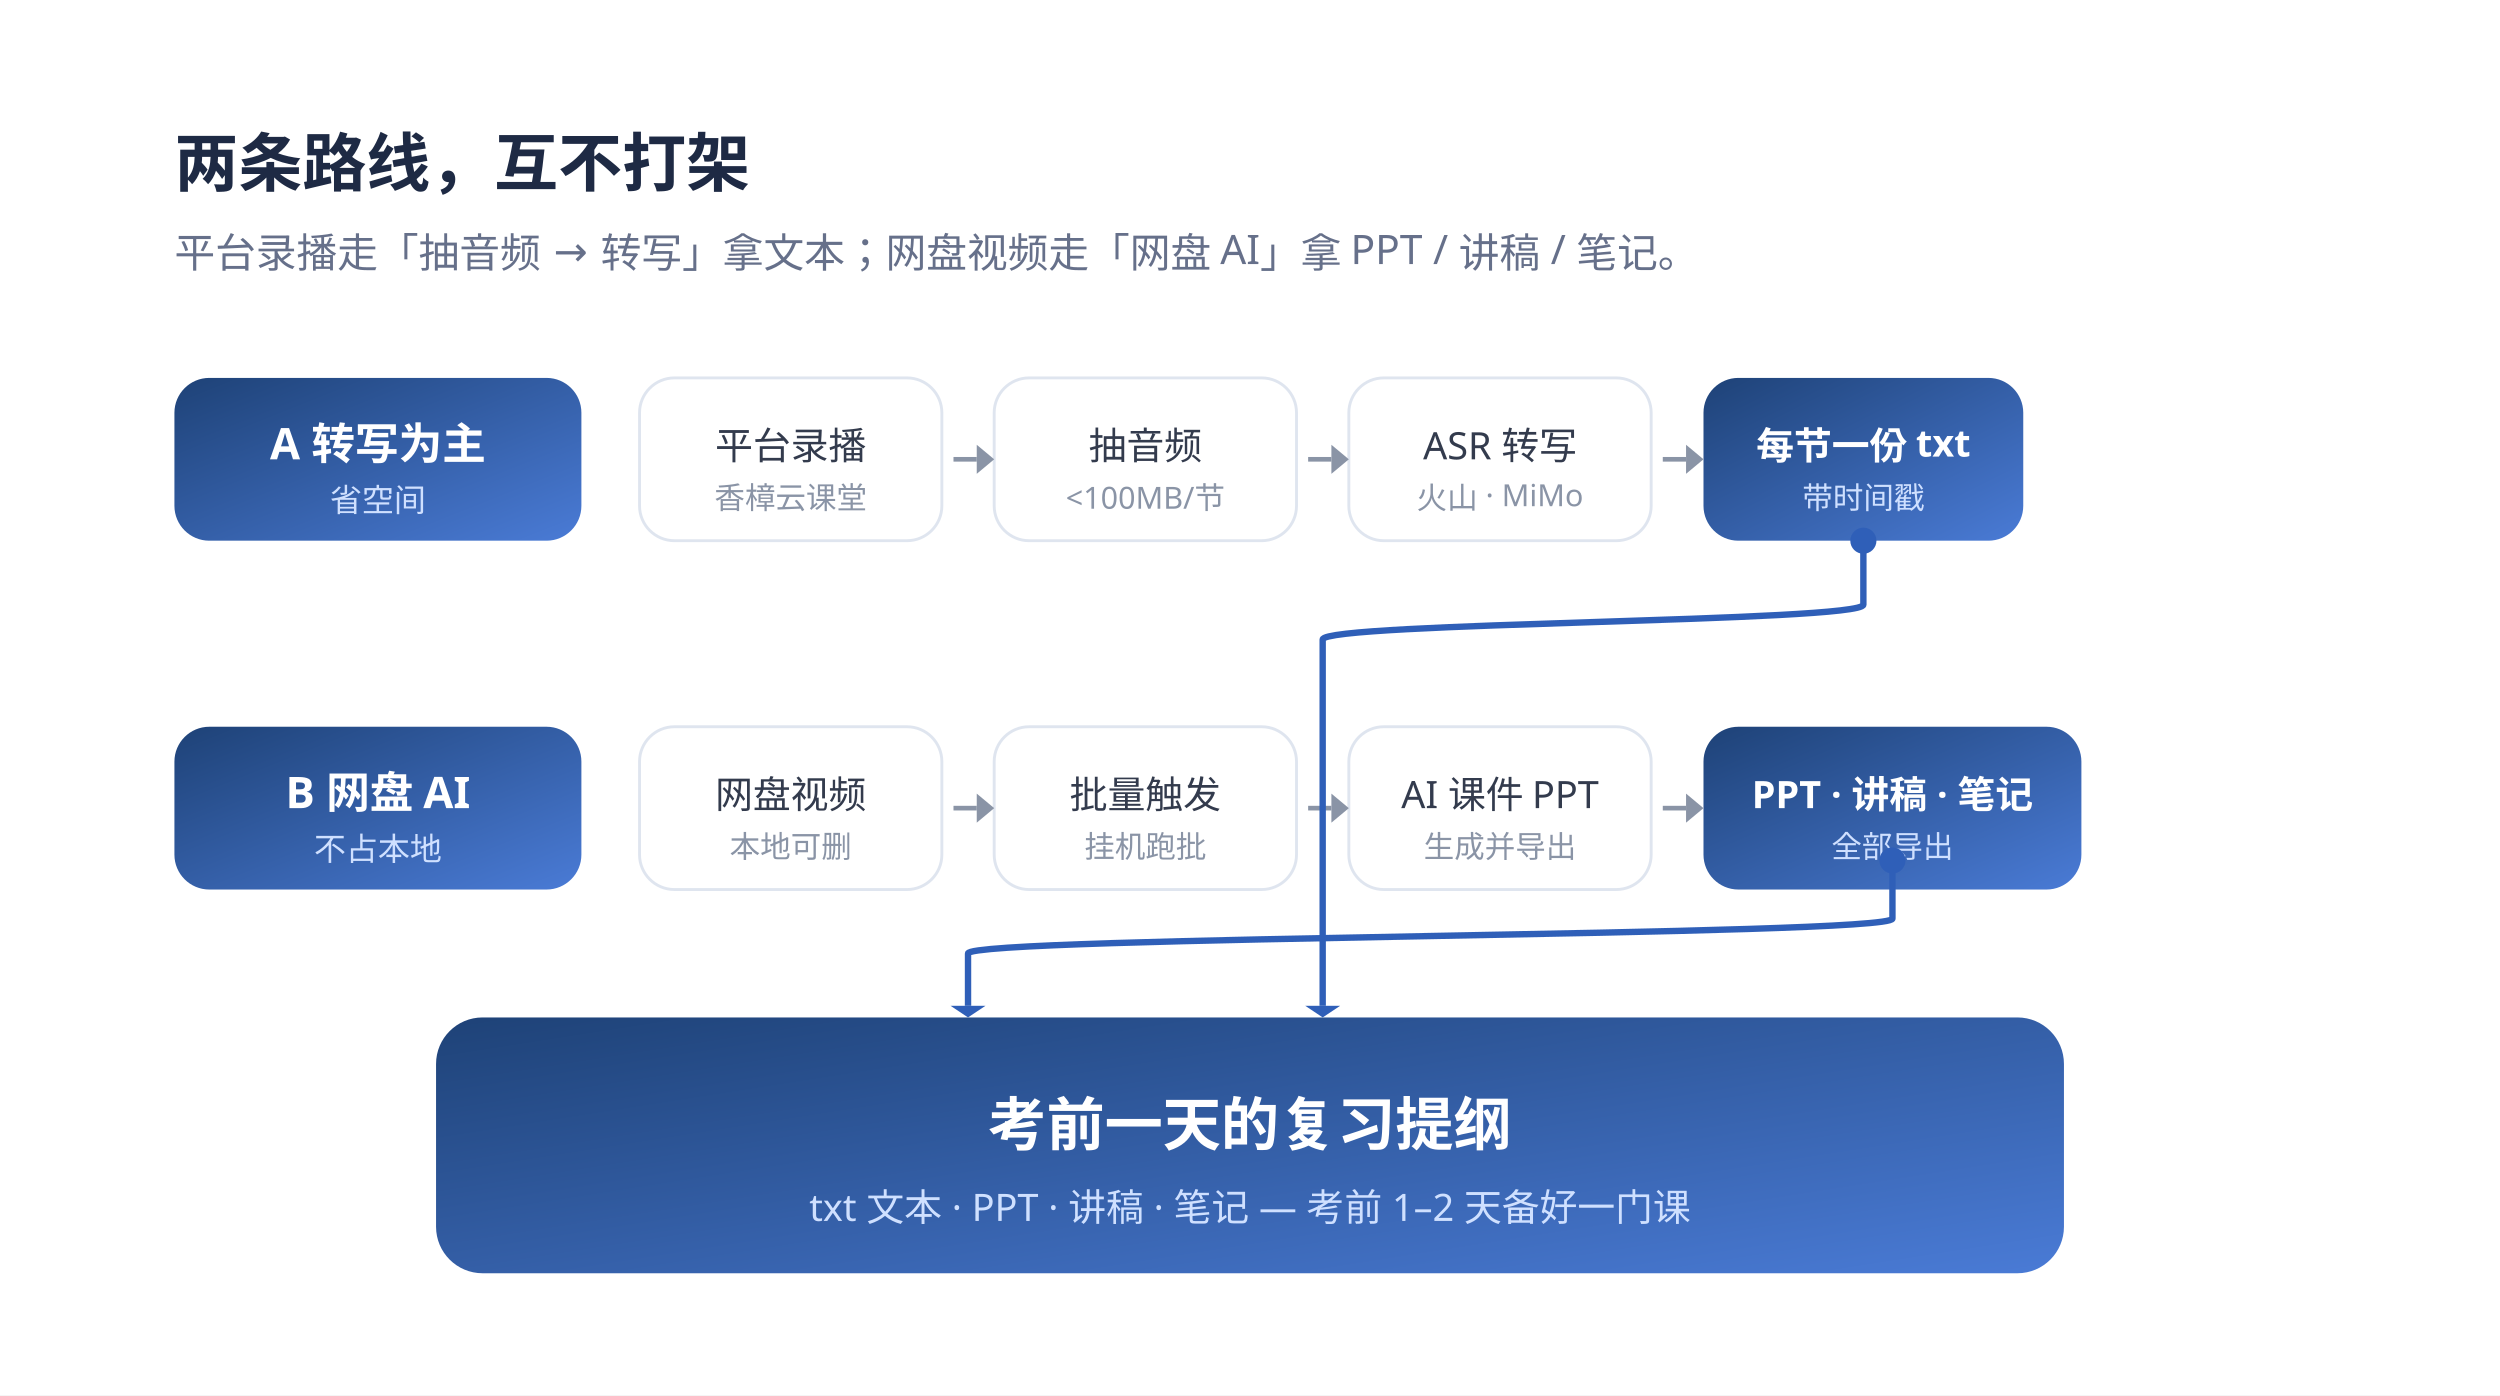
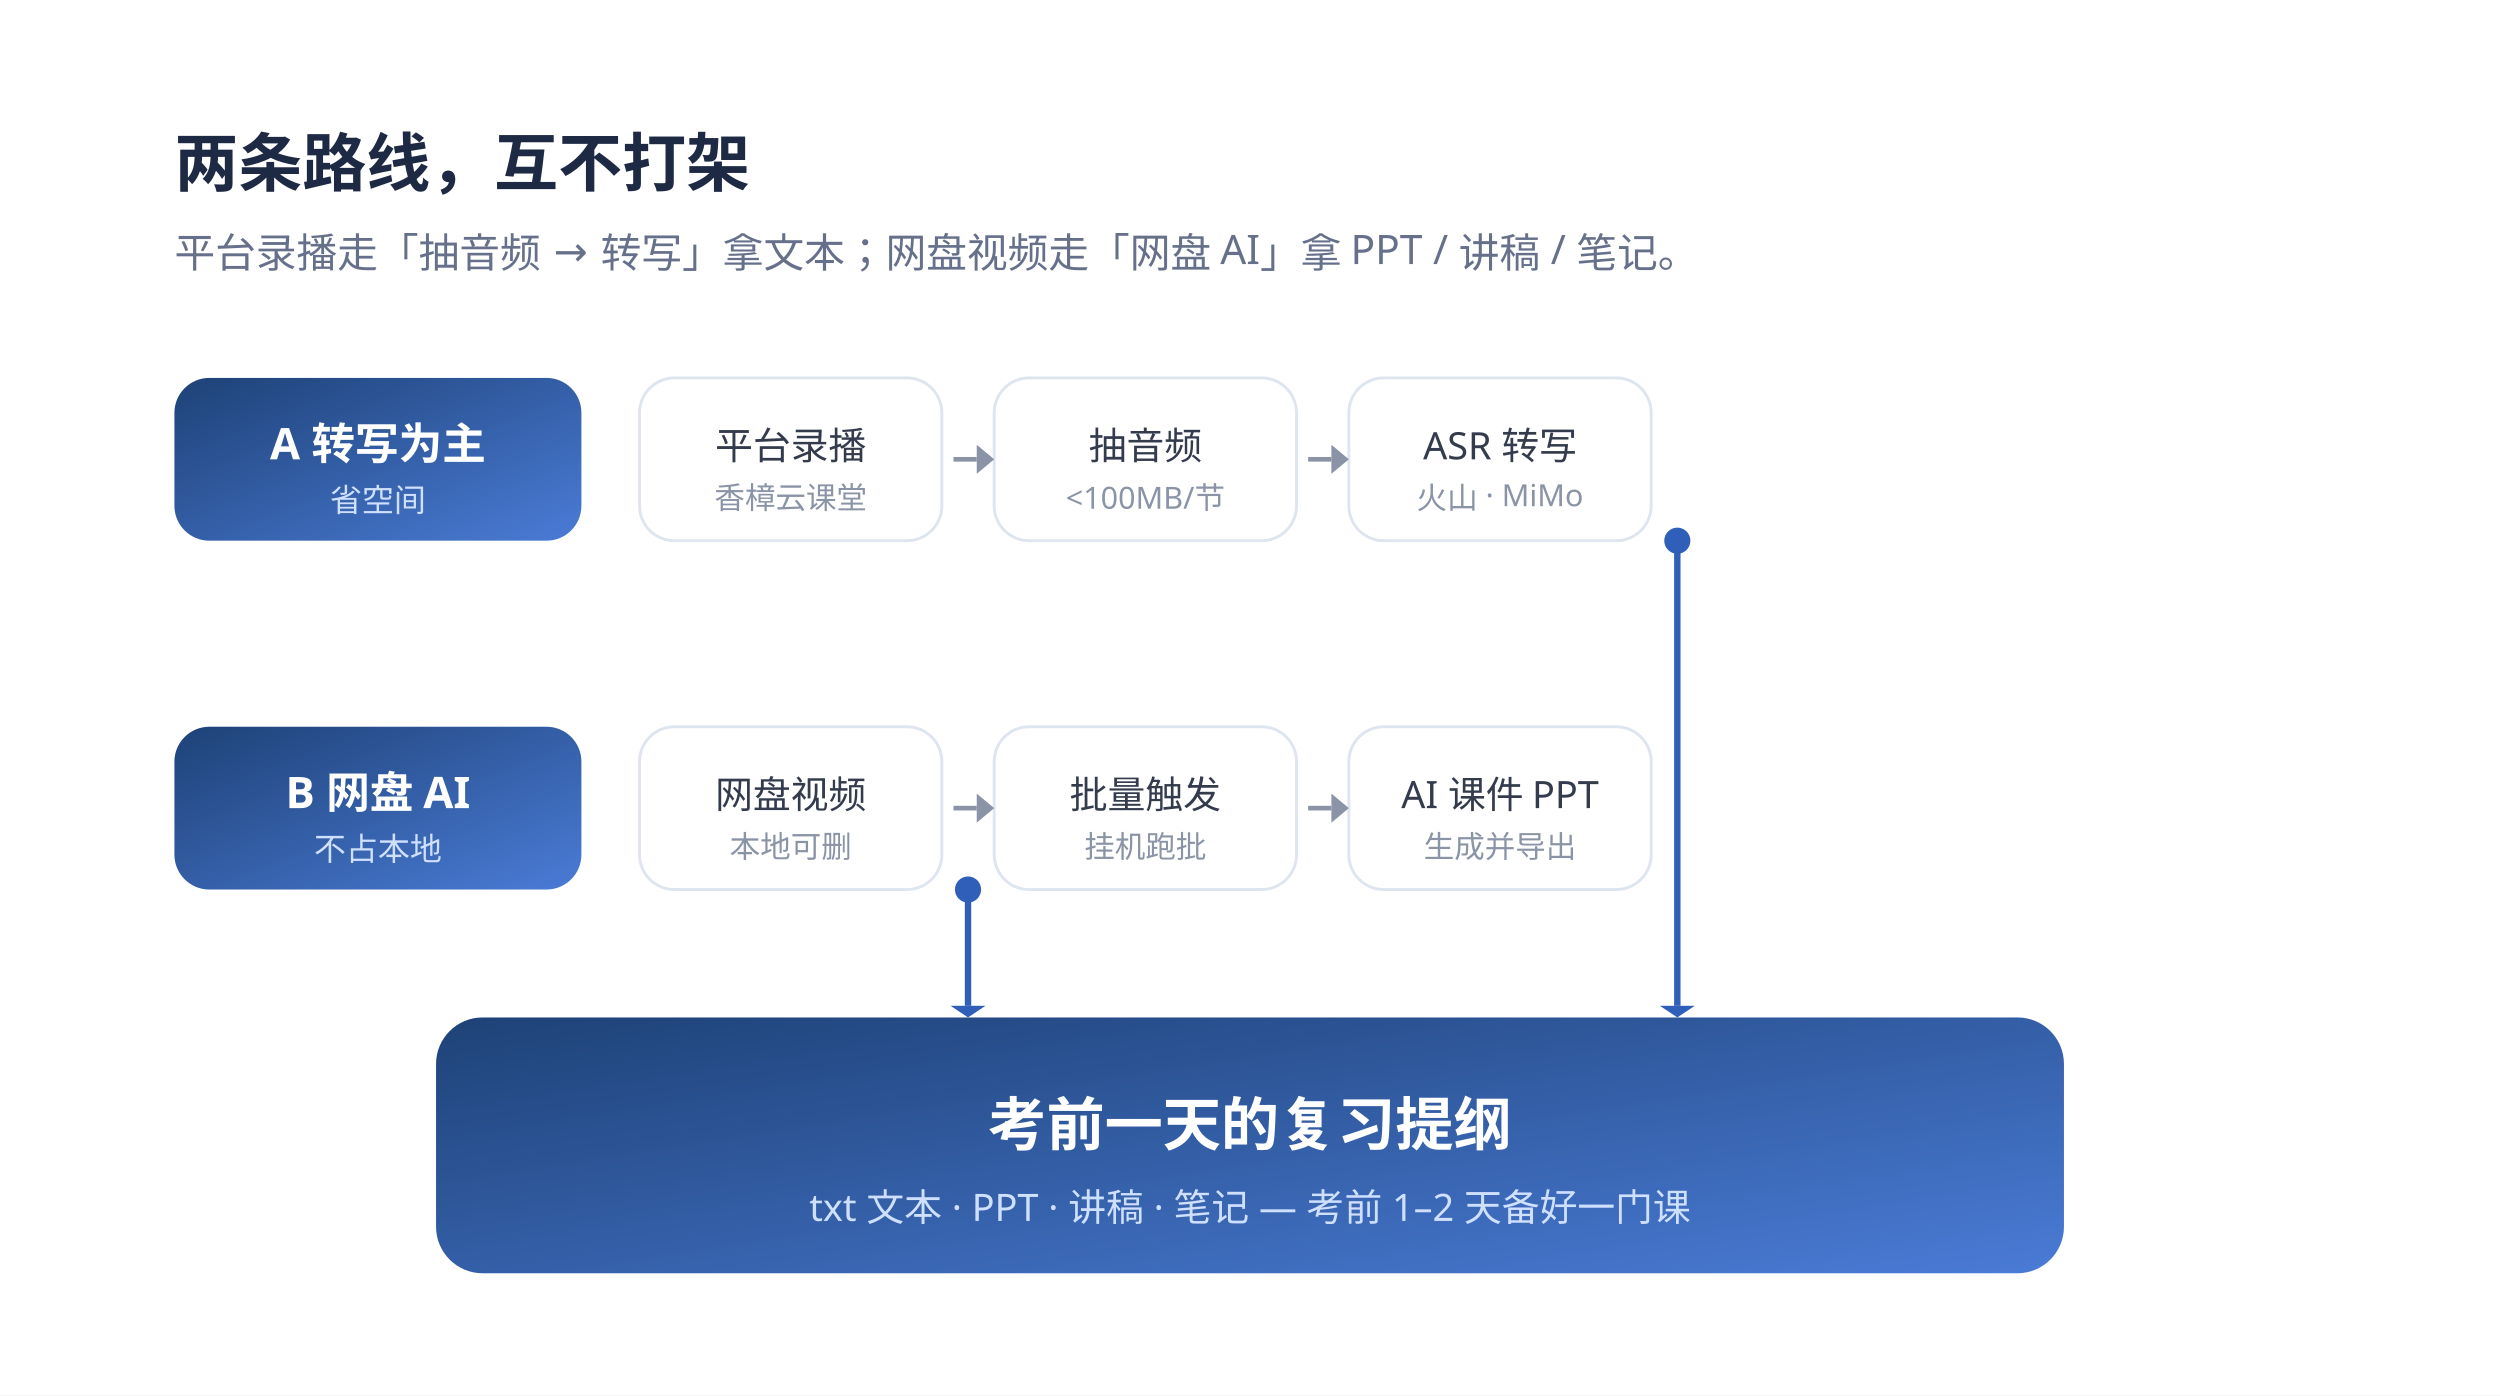
<svg xmlns="http://www.w3.org/2000/svg" width="860" height="480" viewBox="0 0 860 480" font-family="PingFang SC, Microsoft YaHei, sans-serif">
  <defs>
    <linearGradient id="accent" x1="0" y1="0" x2="1" y2="1">
      <stop offset="0" stop-color="#1e4277" />
      <stop offset="1" stop-color="#4a7bd6" />
    </linearGradient>
  </defs>
  <rect width="860" height="480" fill="#ffffff" />
  <text x="60" y="64" font-size="22" font-weight="700" fill="#1e2a44">两条路线，互不打架</text>
  <text x="60" y="92" font-size="14" fill="#66708a">平台录播走「抽音频 → 转写」拿文本；网盘视频走「网盘 AI」拿 PPT / 讲稿 / 笔记。</text>
  <rect x="60" y="130" width="140" height="56" rx="12" fill="url(#accent)" />
  <text x="130" y="158" font-size="15" font-weight="700" fill="#ffffff" text-anchor="middle">A 转写为主</text>
  <text x="130" y="176" font-size="11" fill="#cfe0ff" text-anchor="middle">省空间</text>
  <g font-size="13" fill="#333b4d">
    <rect x="220" y="130" width="104" height="56" rx="12" fill="#ffffff" stroke="#dfe5ef" />
    <text x="272" y="158" text-anchor="middle">平台录播</text>
    <text x="272" y="175" font-size="10.5" fill="#8a94a6" text-anchor="middle">香樟云课堂</text>
    <rect x="342" y="130" width="104" height="56" rx="12" fill="#ffffff" stroke="#dfe5ef" />
    <text x="394" y="158" text-anchor="middle">抽音频</text>
    <text x="394" y="175" font-size="10.5" fill="#8a94a6" text-anchor="middle">&lt;100MB/节</text>
    <rect x="464" y="130" width="104" height="56" rx="12" fill="#ffffff" stroke="#dfe5ef" />
    <text x="516" y="158" text-anchor="middle">ASR 转写</text>
    <text x="516" y="175" font-size="10.5" fill="#8a94a6" text-anchor="middle">火山 · MiMo</text>
  </g>
-   <rect x="586" y="130" width="110" height="56" rx="12" fill="url(#accent)" />
-   <text x="641" y="158" font-size="13" font-weight="600" fill="#ffffff" text-anchor="middle">每节一份 txt</text>
-   <text x="641" y="175" font-size="10.5" fill="#cfe0ff" text-anchor="middle">带时间戳</text>
  <g stroke="#8a94a6" stroke-width="1.6" fill="none">
    <path d="M 328 158 L 336 158" />
    <path d="M 450 158 L 458 158" />
-     <path d="M 572 158 L 580 158" />
  </g>
  <g fill="#8a94a6">
    <path d="M 336 153 L 336 163 L 342 158 Z" />
    <path d="M 458 153 L 458 163 L 464 158 Z" />
-     <path d="M 580 153 L 580 163 L 586 158 Z" />
  </g>
  <rect x="60" y="250" width="140" height="56" rx="12" fill="url(#accent)" />
  <text x="130" y="278" font-size="15" font-weight="700" fill="#ffffff" text-anchor="middle">B 网盘 AI</text>
  <text x="130" y="296" font-size="11" fill="#cfe0ff" text-anchor="middle">不占本地</text>
  <g font-size="13" fill="#333b4d">
    <rect x="220" y="250" width="104" height="56" rx="12" fill="#ffffff" stroke="#dfe5ef" />
    <text x="272" y="278" text-anchor="middle">网盘视频</text>
    <text x="272" y="295" font-size="10.5" fill="#8a94a6" text-anchor="middle">本地可删</text>
    <rect x="342" y="250" width="104" height="56" rx="12" fill="#ffffff" stroke="#dfe5ef" />
    <text x="394" y="278" text-anchor="middle">批量触发</text>
    <text x="394" y="295" font-size="10.5" fill="#8a94a6" text-anchor="middle">挂机跑批</text>
    <rect x="464" y="250" width="104" height="56" rx="12" fill="#ffffff" stroke="#dfe5ef" />
    <text x="516" y="278" text-anchor="middle">AI 课件 PPT</text>
    <text x="516" y="295" font-size="10.5" fill="#8a94a6" text-anchor="middle">生成并导出</text>
  </g>
-   <rect x="586" y="250" width="130" height="56" rx="12" fill="url(#accent)" />
-   <text x="651" y="278" font-size="13" font-weight="600" fill="#ffffff" text-anchor="middle">PPT · 讲稿 · 笔记</text>
-   <text x="651" y="295" font-size="10.5" fill="#cfe0ff" text-anchor="middle">全部导出</text>
  <g stroke="#8a94a6" stroke-width="1.6" fill="none">
    <path d="M 328 278 L 336 278" />
    <path d="M 450 278 L 458 278" />
-     <path d="M 572 278 L 580 278" />
  </g>
  <g fill="#8a94a6">
    <path d="M 336 273 L 336 283 L 342 278 Z" />
    <path d="M 458 273 L 458 283 L 464 278 Z" />
-     <path d="M 580 273 L 580 283 L 586 278 Z" />
  </g>
-   <circle cx="641" cy="186" r="4.5" fill="#2f5fb8" />
-   <circle cx="651" cy="296" r="4.5" fill="#2f5fb8" />
-   <g stroke="#2f5fb8" stroke-width="2.2" fill="none">
-     <path d="M 641 186 L 641 208 C 641 214 455 214 455 220 L 455 346" />
-     <path d="M 651 296 L 651 316 C 651 322 333 322 333 328 L 333 346" />
-   </g>
-   <path d="M 449 346 L 461 346 L 455 350 Z" fill="#2f5fb8" />
+   <circle cx="577" cy="186" r="4.5" fill="#2f5fb8" />
+   <circle cx="333" cy="306" r="4.5" fill="#2f5fb8" />
+   <path d="M 577 186 L 577 346" stroke="#2f5fb8" stroke-width="2.2" fill="none" />
+   <path d="M 333 306 L 333 346" stroke="#2f5fb8" stroke-width="2.2" fill="none" />
+   <path d="M 571 346 L 583 346 L 577 350 Z" fill="#2f5fb8" />
  <path d="M 327 346 L 339 346 L 333 350 Z" fill="#2f5fb8" />
  <rect x="150" y="350" width="560" height="88" rx="16" fill="url(#accent)" />
  <text x="430" y="394" font-size="20" font-weight="700" fill="#ffffff" text-anchor="middle">考前一天的复习提纲</text>
  <text x="430" y="420" font-size="13" fill="#cfe0ff" text-anchor="middle">txt 文本 · PPT · 讲稿 · 笔记 — 考前 1–2 天备好一门课</text>
</svg>
